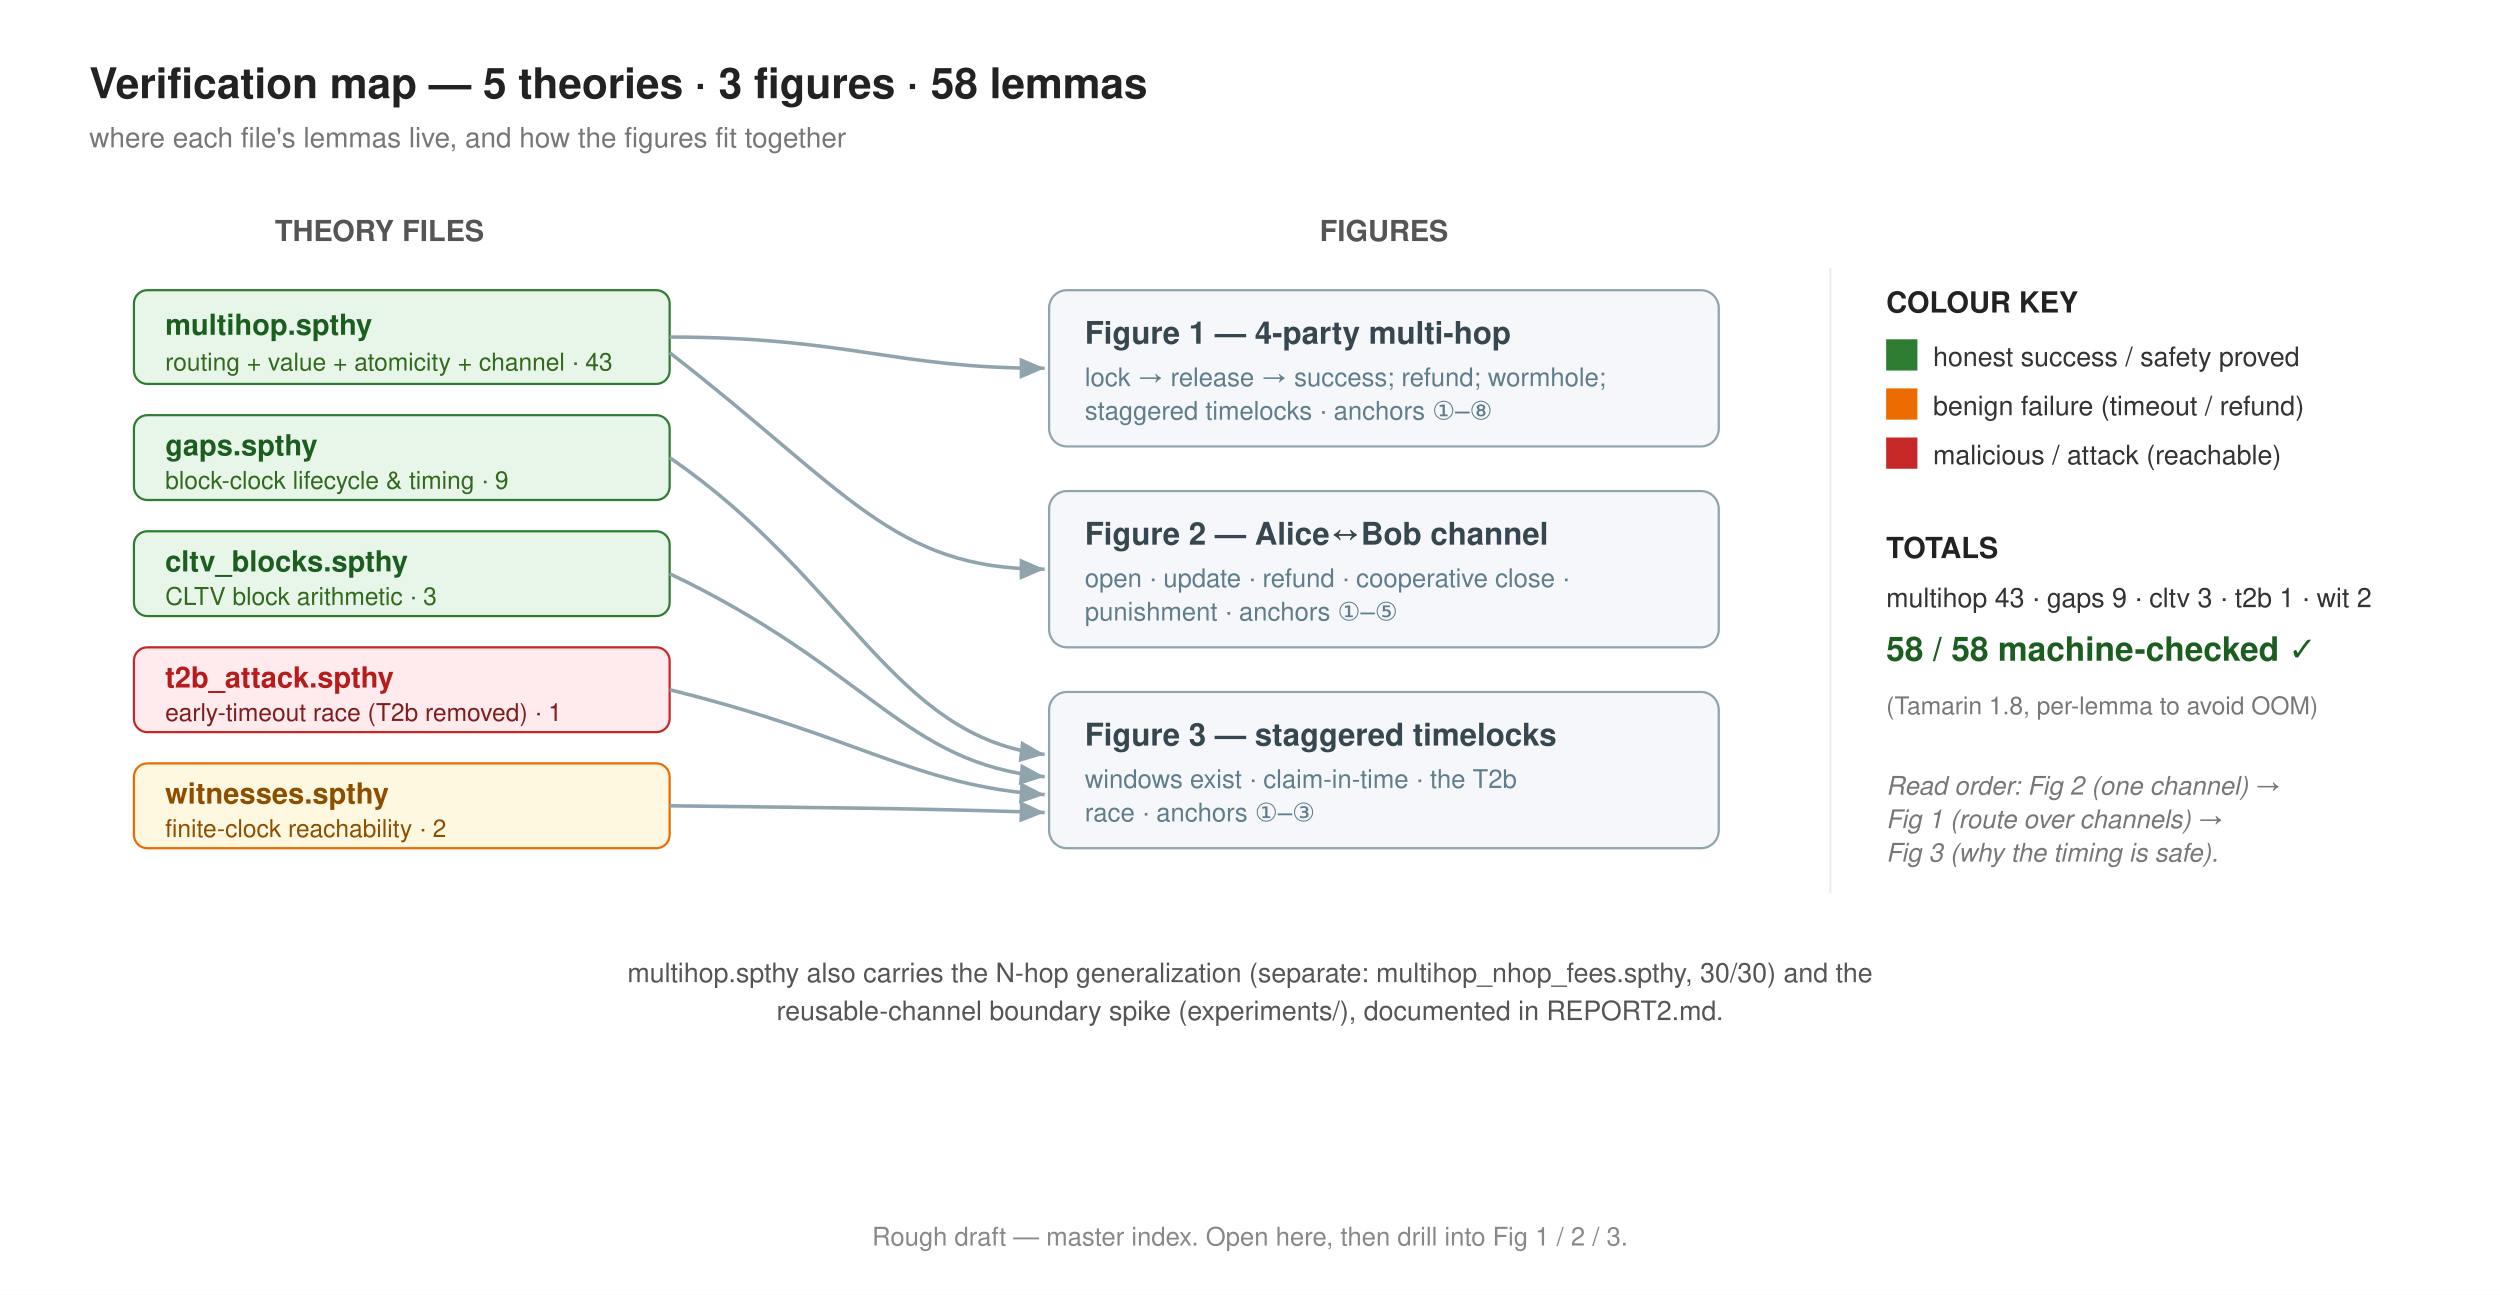
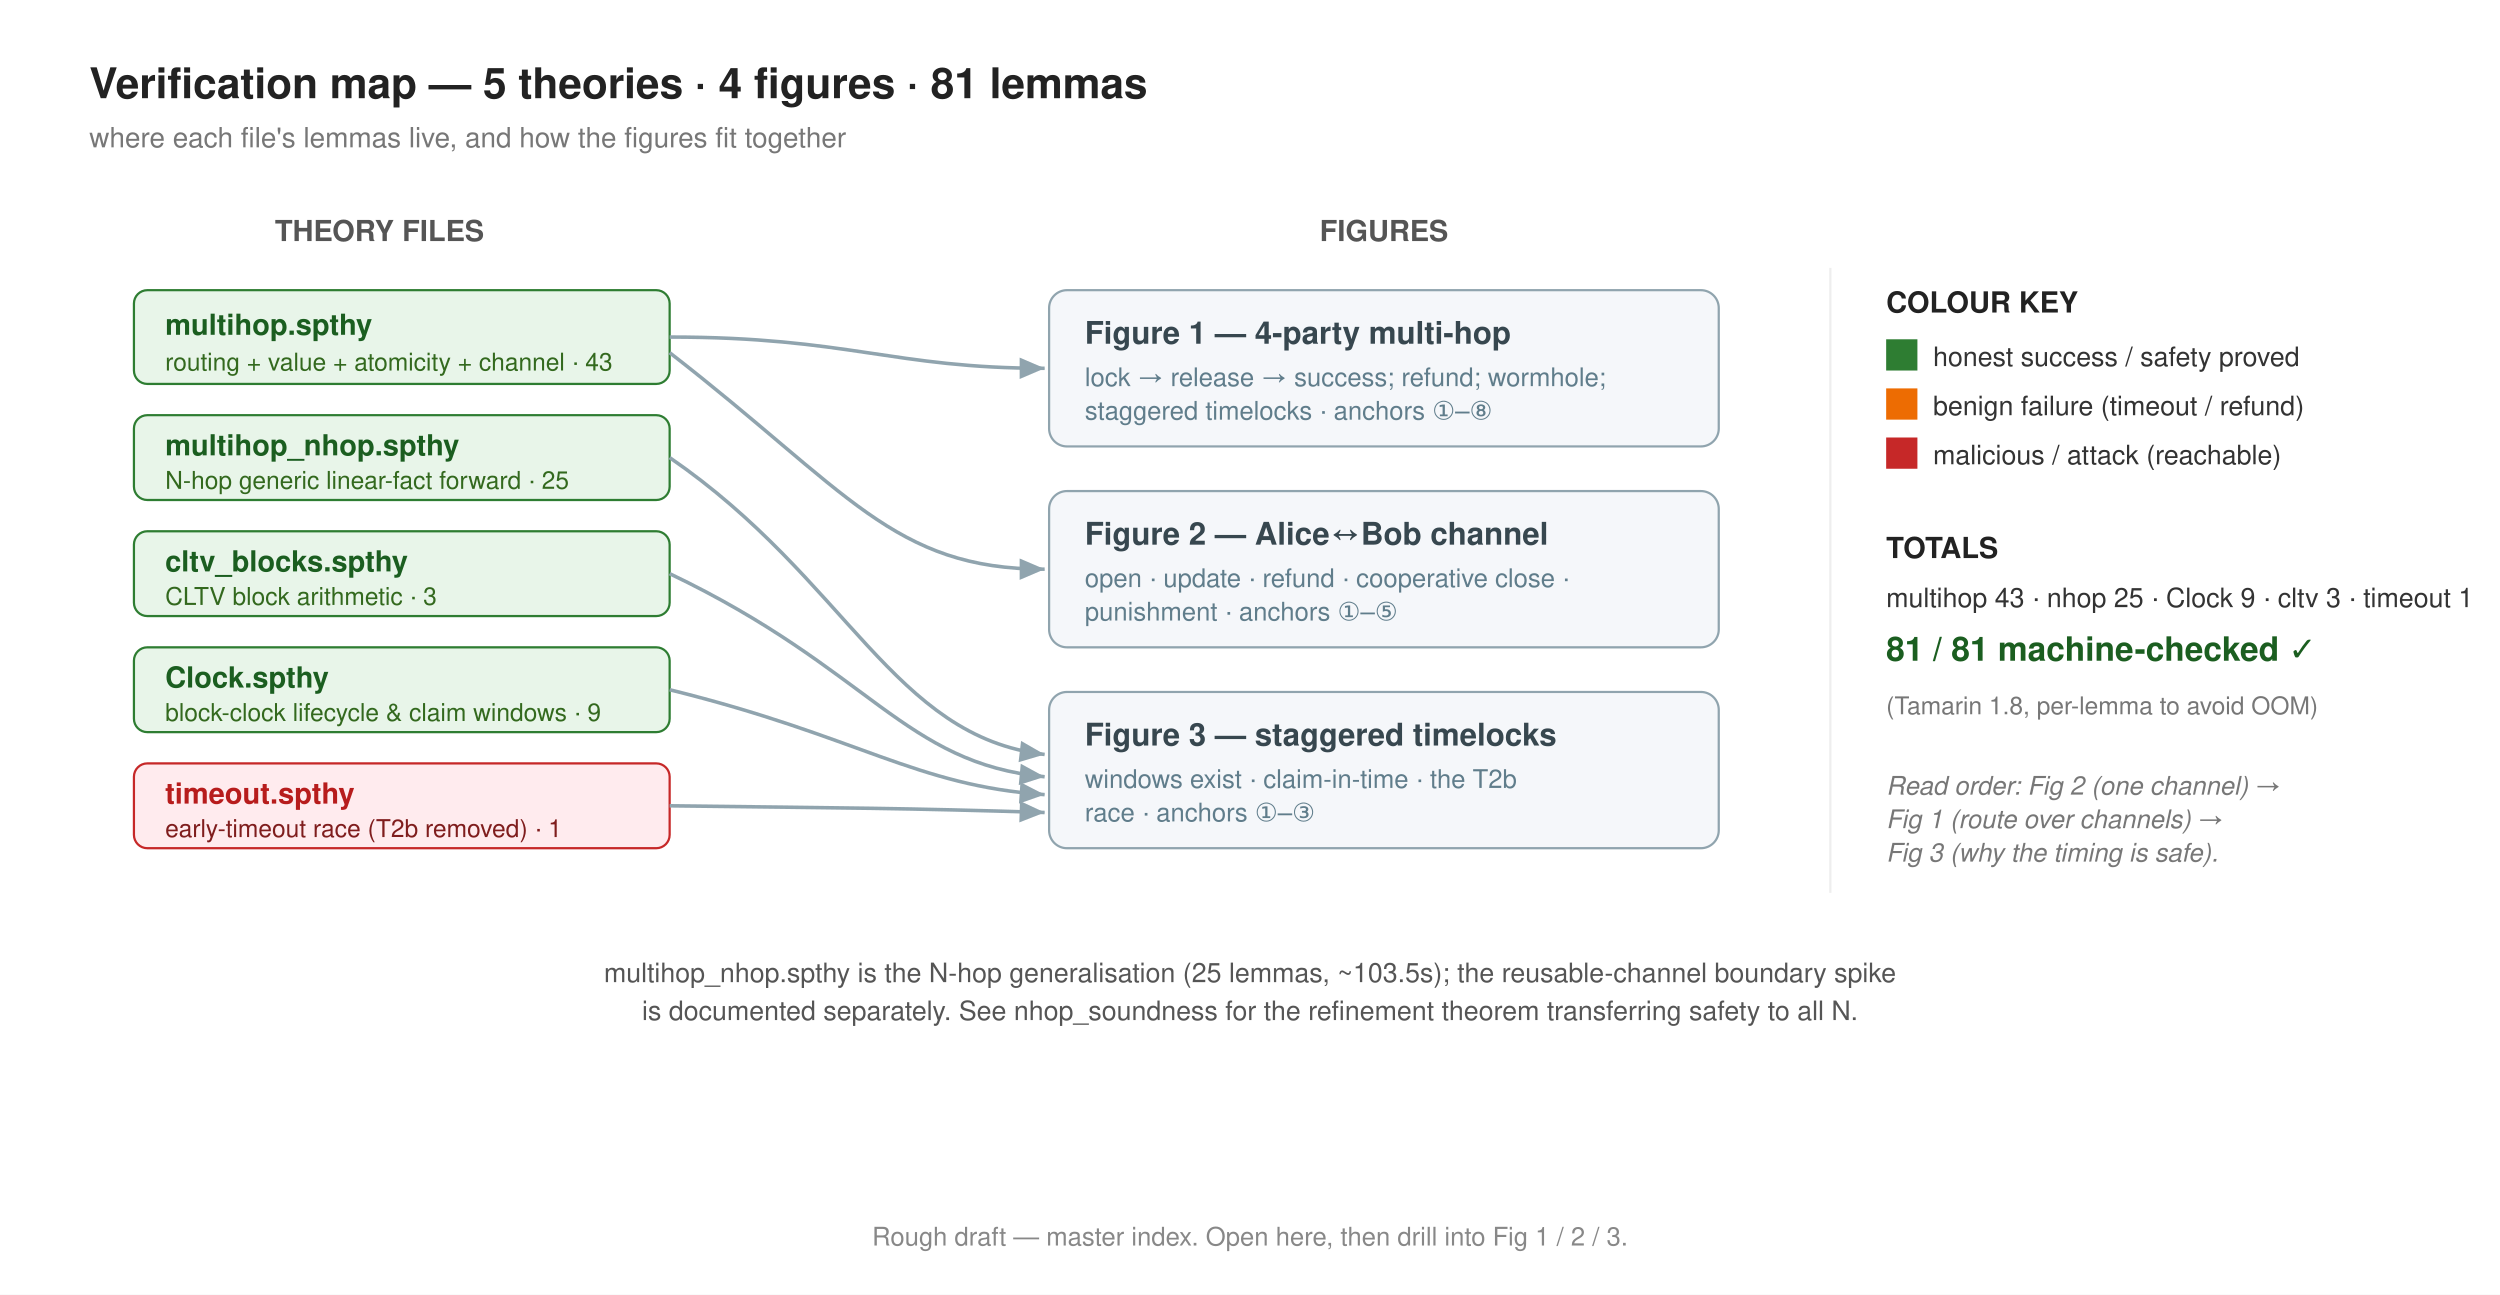
<svg xmlns="http://www.w3.org/2000/svg" width="1120" height="580" viewBox="0 0 1120 580" font-family="Segoe UI, Helvetica, Arial, sans-serif">
  <defs>
    <marker id="agrey" markerWidth="9" markerHeight="9" refX="7" refY="3" orient="auto">
      <path d="M0,0 L7,3 L0,6 Z" fill="#90a4ae" />
    </marker>
  </defs>
  <rect x="0" y="0" width="1120" height="580" fill="#ffffff" />
-   <text x="40" y="44" font-size="19" font-weight="700" fill="#222">Verification map — 5 theories · 3 figures · 58 lemmas</text>
+   <text x="40" y="44" font-size="19" font-weight="700" fill="#222">Verification map — 5 theories · 4 figures · 81 lemmas</text>
  <text x="40" y="66" font-size="12.5" fill="#777">where each file's lemmas live, and how the figures fit together</text>
  <text x="170" y="108" font-size="13" font-weight="700" fill="#555" text-anchor="middle">THEORY FILES</text>
  <text x="620" y="108" font-size="13" font-weight="700" fill="#555" text-anchor="middle">FIGURES</text>
  <g font-size="13">
    <rect x="60" y="130" width="240" height="42" rx="6" fill="#e8f5e9" stroke="#2e7d32" />
    <text x="74" y="150" font-weight="700" fill="#1b5e20">multihop.spthy</text>
    <text x="74" y="166" font-size="11" fill="#33691e">routing + value + atomicity + channel · 43</text>
    <rect x="60" y="186" width="240" height="38" rx="6" fill="#e8f5e9" stroke="#2e7d32" />
-     <text x="74" y="204" font-weight="700" fill="#1b5e20">gaps.spthy</text>
-     <text x="74" y="219" font-size="11" fill="#33691e">block-clock lifecycle &amp; timing · 9</text>
+     <text x="74" y="204" font-weight="700" fill="#1b5e20">multihop_nhop.spthy</text>
+     <text x="74" y="219" font-size="11" fill="#33691e">N-hop generic linear-fact forward · 25</text>
    <rect x="60" y="238" width="240" height="38" rx="6" fill="#e8f5e9" stroke="#2e7d32" />
    <text x="74" y="256" font-weight="700" fill="#1b5e20">cltv_blocks.spthy</text>
    <text x="74" y="271" font-size="11" fill="#33691e">CLTV block arithmetic · 3</text>
-     <rect x="60" y="290" width="240" height="38" rx="6" fill="#ffebee" stroke="#c62828" />
-     <text x="74" y="308" font-weight="700" fill="#b71c1c">t2b_attack.spthy</text>
-     <text x="74" y="323" font-size="11" fill="#7f1d1d">early-timeout race (T2b removed) · 1</text>
-     <rect x="60" y="342" width="240" height="38" rx="6" fill="#fff8e1" stroke="#ed6c02" />
-     <text x="74" y="360" font-weight="700" fill="#8d4e00">witnesses.spthy</text>
-     <text x="74" y="375" font-size="11" fill="#8d4e00">finite-clock reachability · 2</text>
+     <rect x="60" y="290" width="240" height="38" rx="6" fill="#e8f5e9" stroke="#2e7d32" />
+     <text x="74" y="308" font-weight="700" fill="#1b5e20">Clock.spthy</text>
+     <text x="74" y="323" font-size="11" fill="#33691e">block-clock lifecycle &amp; claim windows · 9</text>
+     <rect x="60" y="342" width="240" height="38" rx="6" fill="#ffebee" stroke="#c62828" />
+     <text x="74" y="360" font-weight="700" fill="#b71c1c">timeout.spthy</text>
+     <text x="74" y="375" font-size="11" fill="#7f1d1d">early-timeout race (T2b removed) · 1</text>
  </g>
  <g>
    <rect x="470" y="130" width="300" height="70" rx="8" fill="#f5f7fa" stroke="#90a4ae" />
    <text x="486" y="154" font-size="14" font-weight="700" fill="#37474f">Figure 1 — 4-party multi-hop</text>
    <text x="486" y="173" font-size="11.5" fill="#607d8b">lock → release → success; refund; wormhole;</text>
    <text x="486" y="188" font-size="11.5" fill="#607d8b">staggered timelocks · anchors ①–⑧</text>
    <rect x="470" y="220" width="300" height="70" rx="8" fill="#f5f7fa" stroke="#90a4ae" />
    <text x="486" y="244" font-size="14" font-weight="700" fill="#37474f">Figure 2 — Alice↔Bob channel</text>
    <text x="486" y="263" font-size="11.5" fill="#607d8b">open · update · refund · cooperative close ·</text>
    <text x="486" y="278" font-size="11.5" fill="#607d8b">punishment · anchors ①–⑤</text>
    <rect x="470" y="310" width="300" height="70" rx="8" fill="#f5f7fa" stroke="#90a4ae" />
    <text x="486" y="334" font-size="14" font-weight="700" fill="#37474f">Figure 3 — staggered timelocks</text>
    <text x="486" y="353" font-size="11.5" fill="#607d8b">windows exist · claim-in-time · the T2b</text>
    <text x="486" y="368" font-size="11.5" fill="#607d8b">race · anchors ①–③</text>
  </g>
  <g stroke="#90a4ae" stroke-width="1.6" fill="none" marker-end="url(#agrey)">
    <path d="M300,151 C 380,151 400,165 468,165" />
    <path d="M300,158 C 380,220 400,255 468,255" />
    <path d="M300,205 C 380,260 400,330 468,338" />
    <path d="M300,257 C 390,300 405,342 468,348" />
    <path d="M300,309 C 385,330 410,352 468,356" />
    <path d="M300,361 C 380,362 405,362 468,364" />
  </g>
  <line x1="820" y1="120" x2="820" y2="400" stroke="#eee" />
  <text x="845" y="140" font-size="13" font-weight="700" fill="#222">COLOUR KEY</text>
  <rect x="845" y="152" width="14" height="14" fill="#2e7d32" />
  <text x="866" y="164" font-size="12" fill="#333">honest success / safety proved</text>
  <rect x="845" y="174" width="14" height="14" fill="#ed6c02" />
  <text x="866" y="186" font-size="12" fill="#333">benign failure (timeout / refund)</text>
  <rect x="845" y="196" width="14" height="14" fill="#c62828" />
  <text x="866" y="208" font-size="12" fill="#333">malicious / attack (reachable)</text>
  <text x="845" y="250" font-size="13" font-weight="700" fill="#222">TOTALS</text>
-   <text x="845" y="272" font-size="12" fill="#333">multihop 43 · gaps 9 · cltv 3 · t2b 1 · wit 2</text>
-   <text x="845" y="296" font-size="15" font-weight="700" fill="#1b5e20">58 / 58 machine-checked ✓</text>
+   <text x="845" y="272" font-size="12" fill="#333">multihop 43 · nhop 25 · Clock 9 · cltv 3 · timeout 1</text>
+   <text x="845" y="296" font-size="15" font-weight="700" fill="#1b5e20">81 / 81 machine-checked ✓</text>
  <text x="845" y="320" font-size="11" fill="#777">(Tamarin 1.8, per-lemma to avoid OOM)</text>
  <text x="845" y="356" font-size="11.5" fill="#777" font-style="italic">Read order: Fig 2 (one channel) →</text>
  <text x="845" y="371" font-size="11.5" fill="#777" font-style="italic">Fig 1 (route over channels) →</text>
  <text x="845" y="386" font-size="11.5" fill="#777" font-style="italic">Fig 3 (why the timing is safe).</text>
-   <text x="560" y="440" font-size="12" fill="#555" text-anchor="middle">multihop.spthy also carries the N-hop generalization (separate: multihop_nhop_fees.spthy, 30/30) and the</text>
-   <text x="560" y="457" font-size="12" fill="#555" text-anchor="middle">reusable-channel boundary spike (experiments/), documented in REPORT2.md.</text>
+   <text x="560" y="440" font-size="12" fill="#555" text-anchor="middle">multihop_nhop.spthy is the N-hop generalisation (25 lemmas, ~103.5s); the reusable-channel boundary spike</text>
+   <text x="560" y="457" font-size="12" fill="#555" text-anchor="middle">is documented separately. See nhop_soundness for the refinement theorem transferring safety to all N.</text>
  <text x="560" y="558" font-size="11.5" fill="#888" text-anchor="middle">Rough draft — master index. Open here, then drill into Fig 1 / 2 / 3.</text>
</svg>
